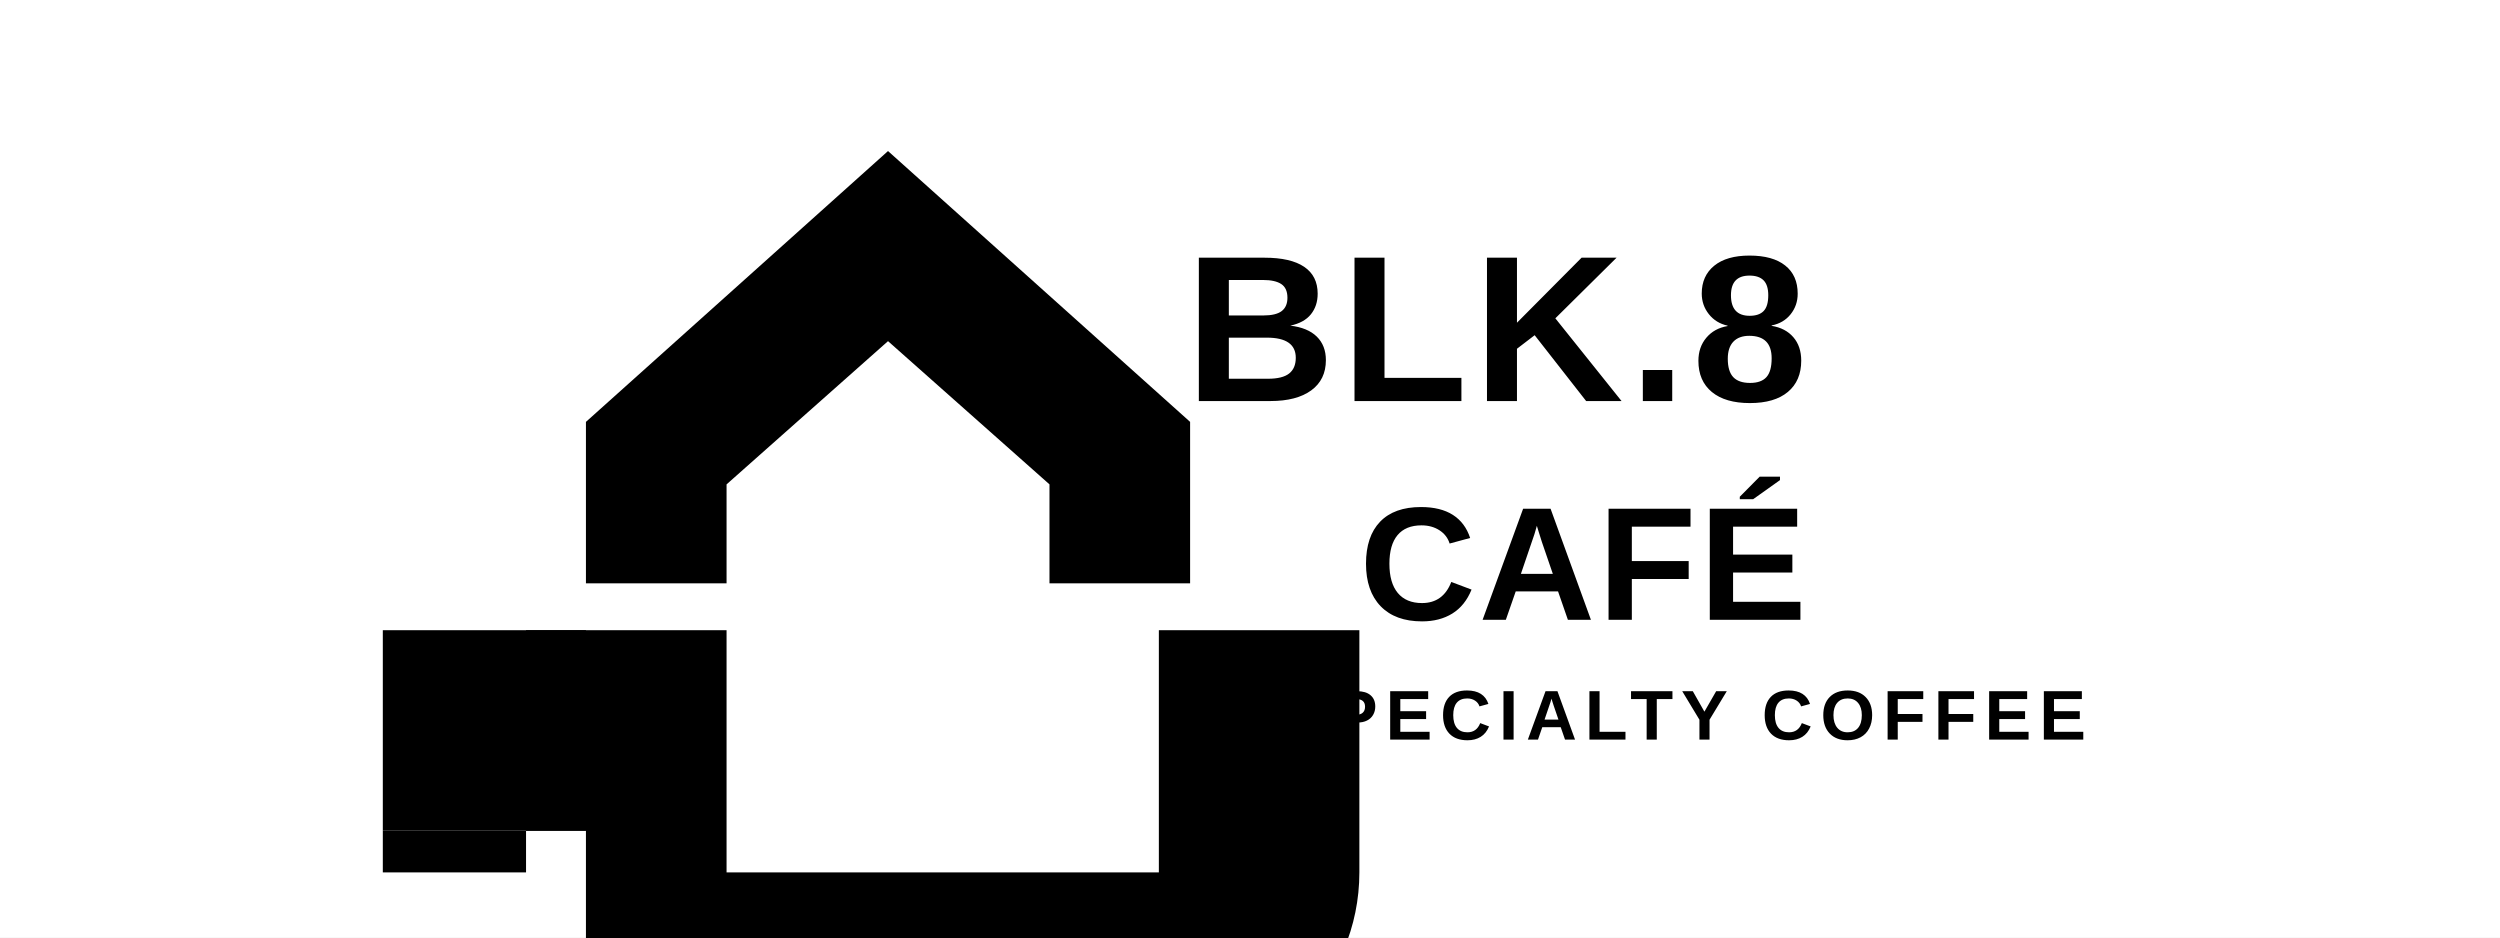
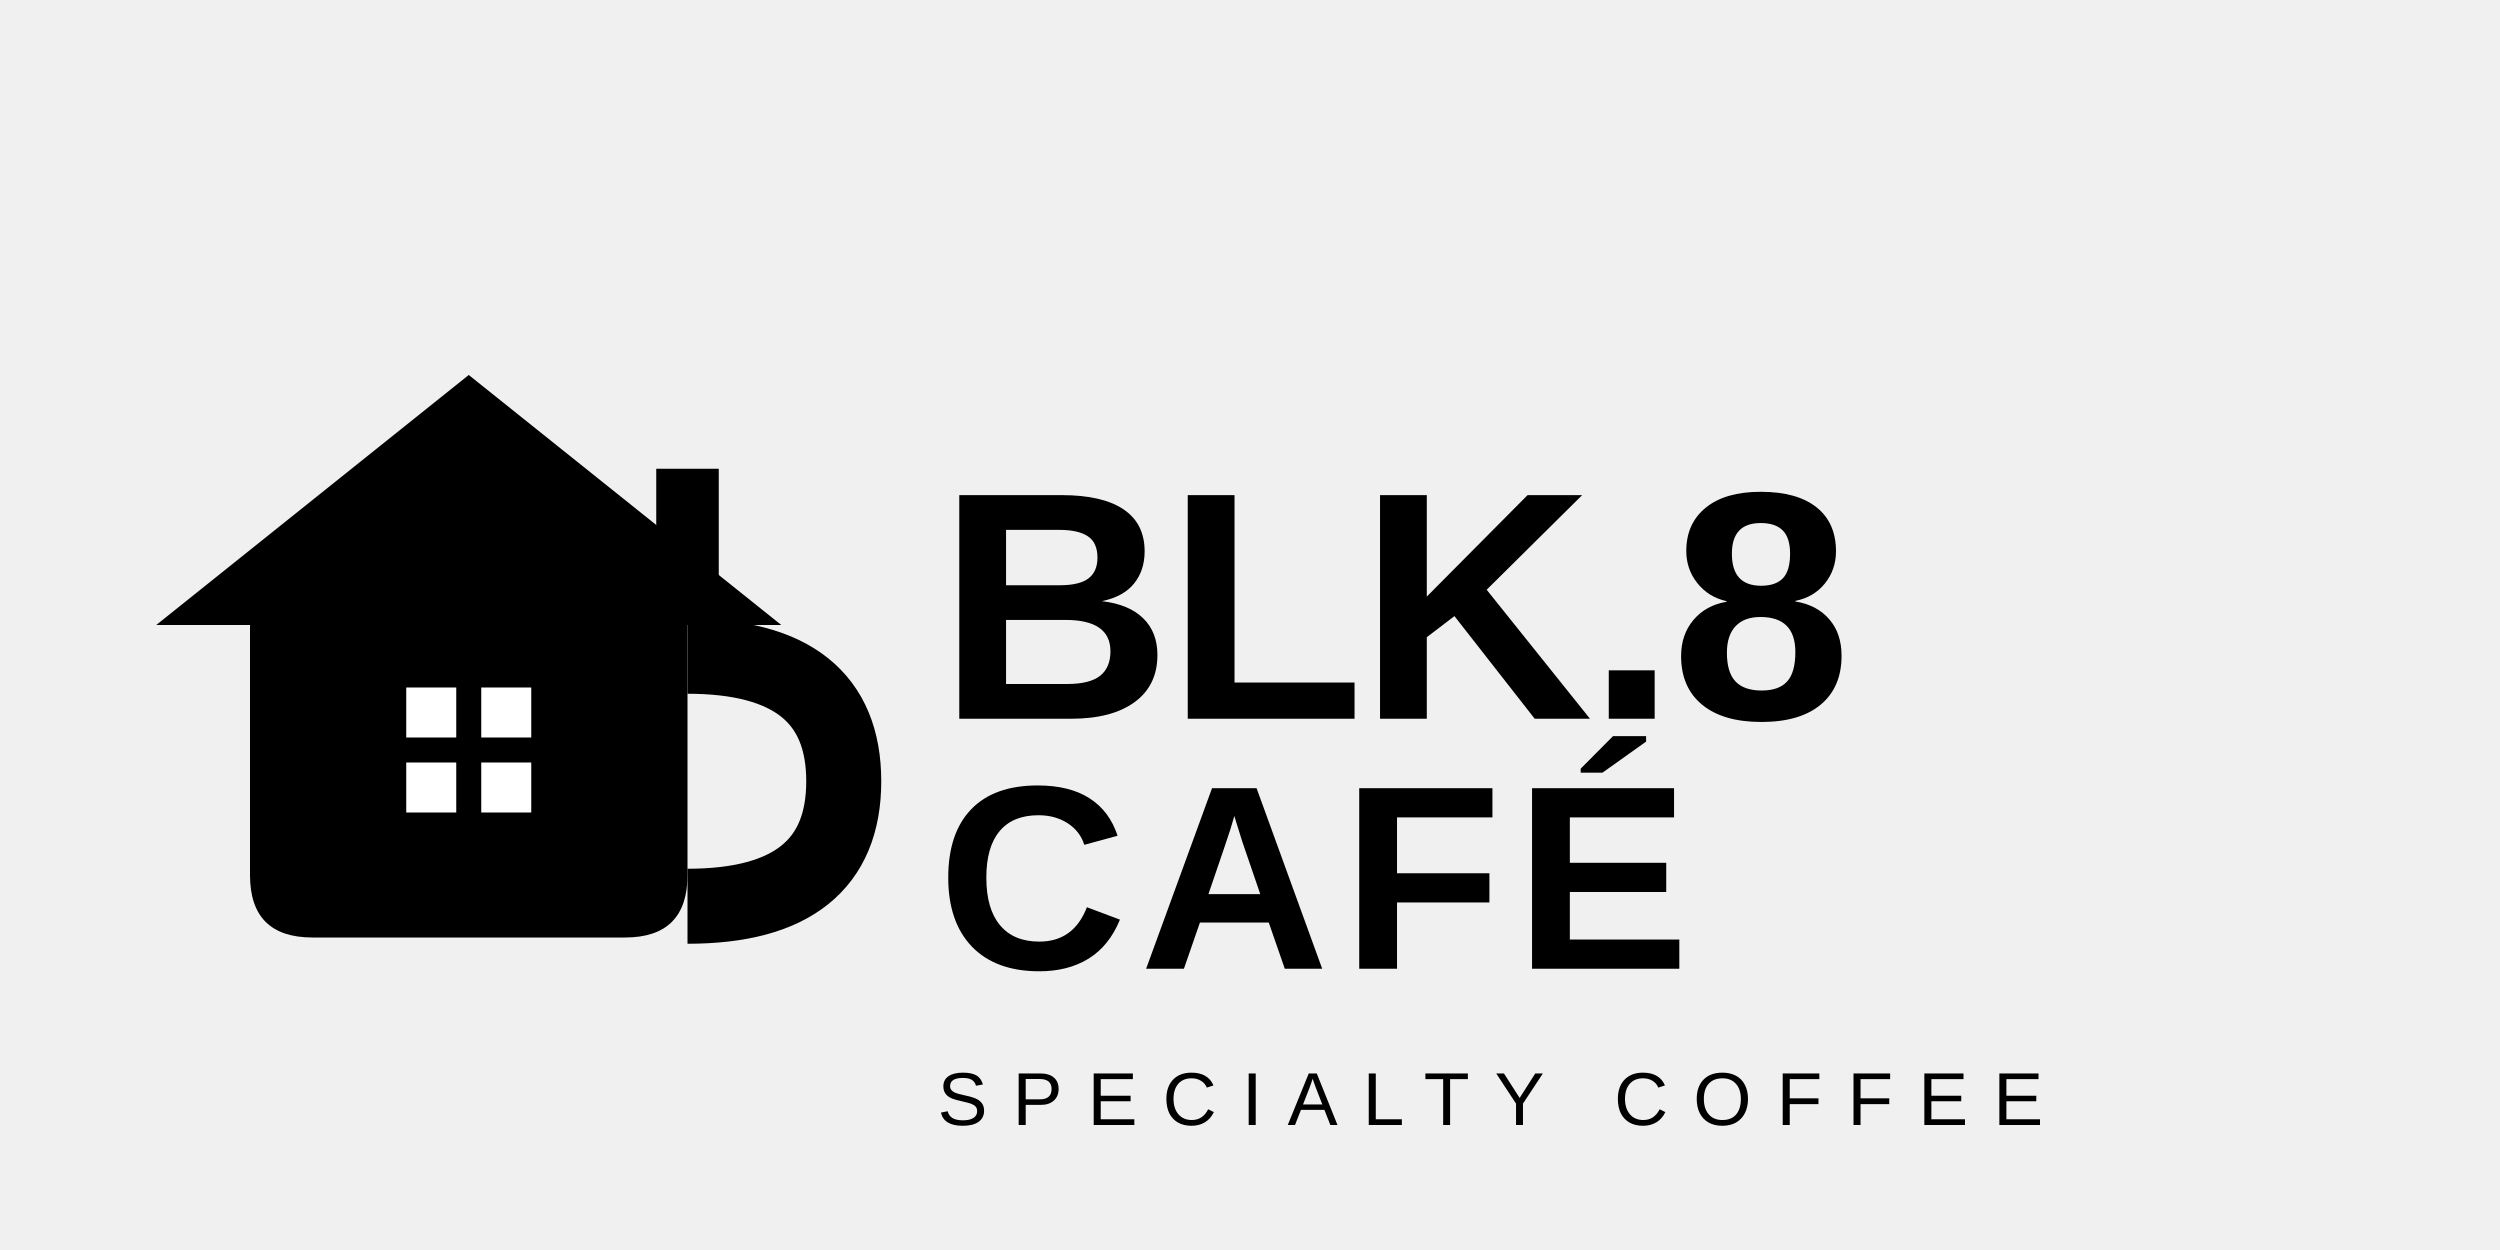
- <svg xmlns="http://www.w3.org/2000/svg" viewBox="0 0 960 360" role="img" aria-labelledby="title desc">
-   <rect width="960" height="360" fill="#ffffff" />
-   <g fill="#000000" transform="translate(105 58)">
-     <path d="M120 104 236 0l116 104v62h-54v-38l-62-55-62 55v38h-54z" />
-     <path d="M42 184h78v77H42z" />
-     <path d="M42 261h78v52c0 22 18 40 40 40h181c42 0 76-34 76-76v-93h-77v93H174v-93h-77v93H42z" />
+ <svg xmlns="http://www.w3.org/2000/svg" viewBox="0 0 400 200" role="img" aria-labelledby="title desc">
+   <g fill="#000000">
+     <path d="M40 100 L40 140 Q40 150 50 150 L100 150 Q110 150 110 140 L110 100 Z" />
+     <path d="M25 100 L75 60 L125 100 Z" />
+     <rect x="105" y="75" width="10" height="20" />
+     <path d="M110 105 Q135 105 135 125 Q135 145 110 145" fill="none" stroke="#000000" stroke-width="12" />
+     <rect x="65" y="110" width="8" height="8" fill="#ffffff" />
+     <rect x="77" y="110" width="8" height="8" fill="#ffffff" />
+     <rect x="65" y="122" width="8" height="8" fill="#ffffff" />
+     <rect x="77" y="122" width="8" height="8" fill="#ffffff" />
  </g>
-   <g fill="#000000" font-family="Arial Black, Arial, Helvetica, sans-serif" font-weight="900">
-     <text x="455" y="154" font-size="80" letter-spacing="2">BLK.8</text>
-     <text x="522" y="238" font-size="62" letter-spacing="1">CAFÉ</text>
-     <text x="490" y="284" font-family="Arial, Helvetica, sans-serif" font-size="27" font-weight="900" letter-spacing="3">SPECIALTY COFFEE</text>
+   <g fill="#000000" font-family="Arial, sans-serif" font-weight="bold">
+     <text x="150" y="115" font-size="52" letter-spacing="-1">BLK.8</text>
+     <text x="150" y="155" font-size="42" letter-spacing="2">CAFÉ</text>
+     <text x="150" y="180" font-size="12" letter-spacing="4" font-weight="normal">SPECIALTY COFFEE</text>
  </g>
</svg>
